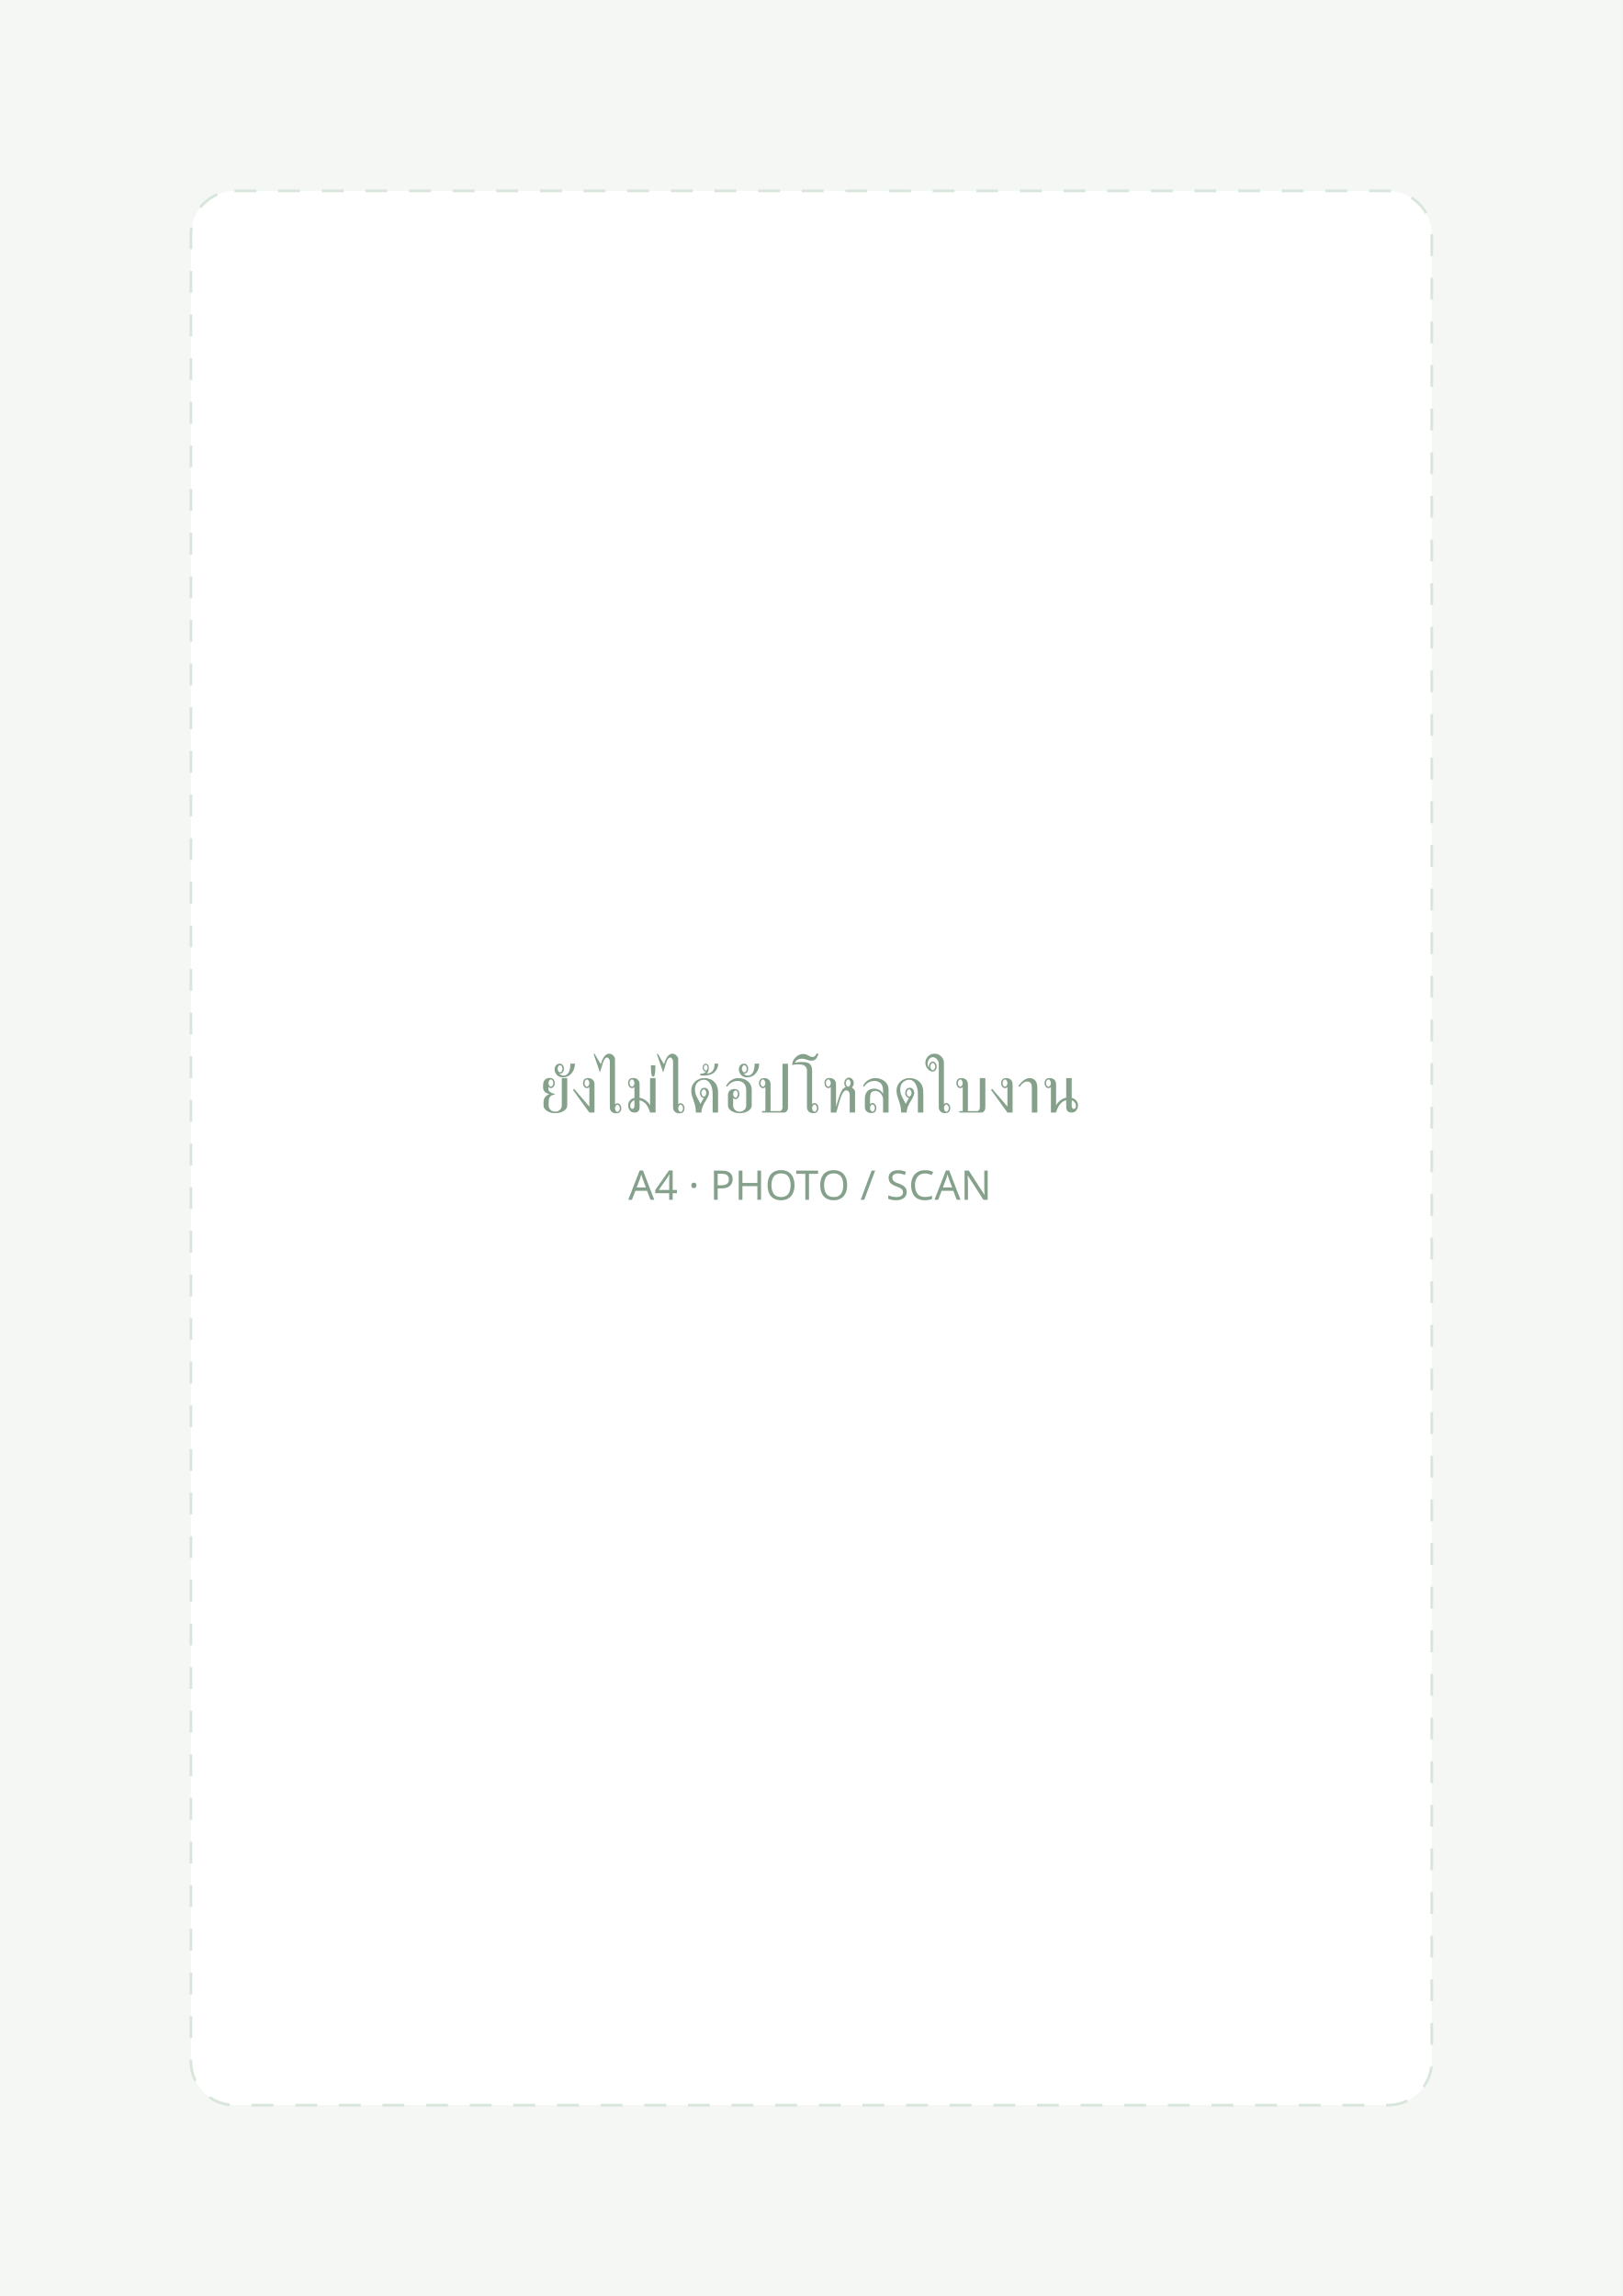
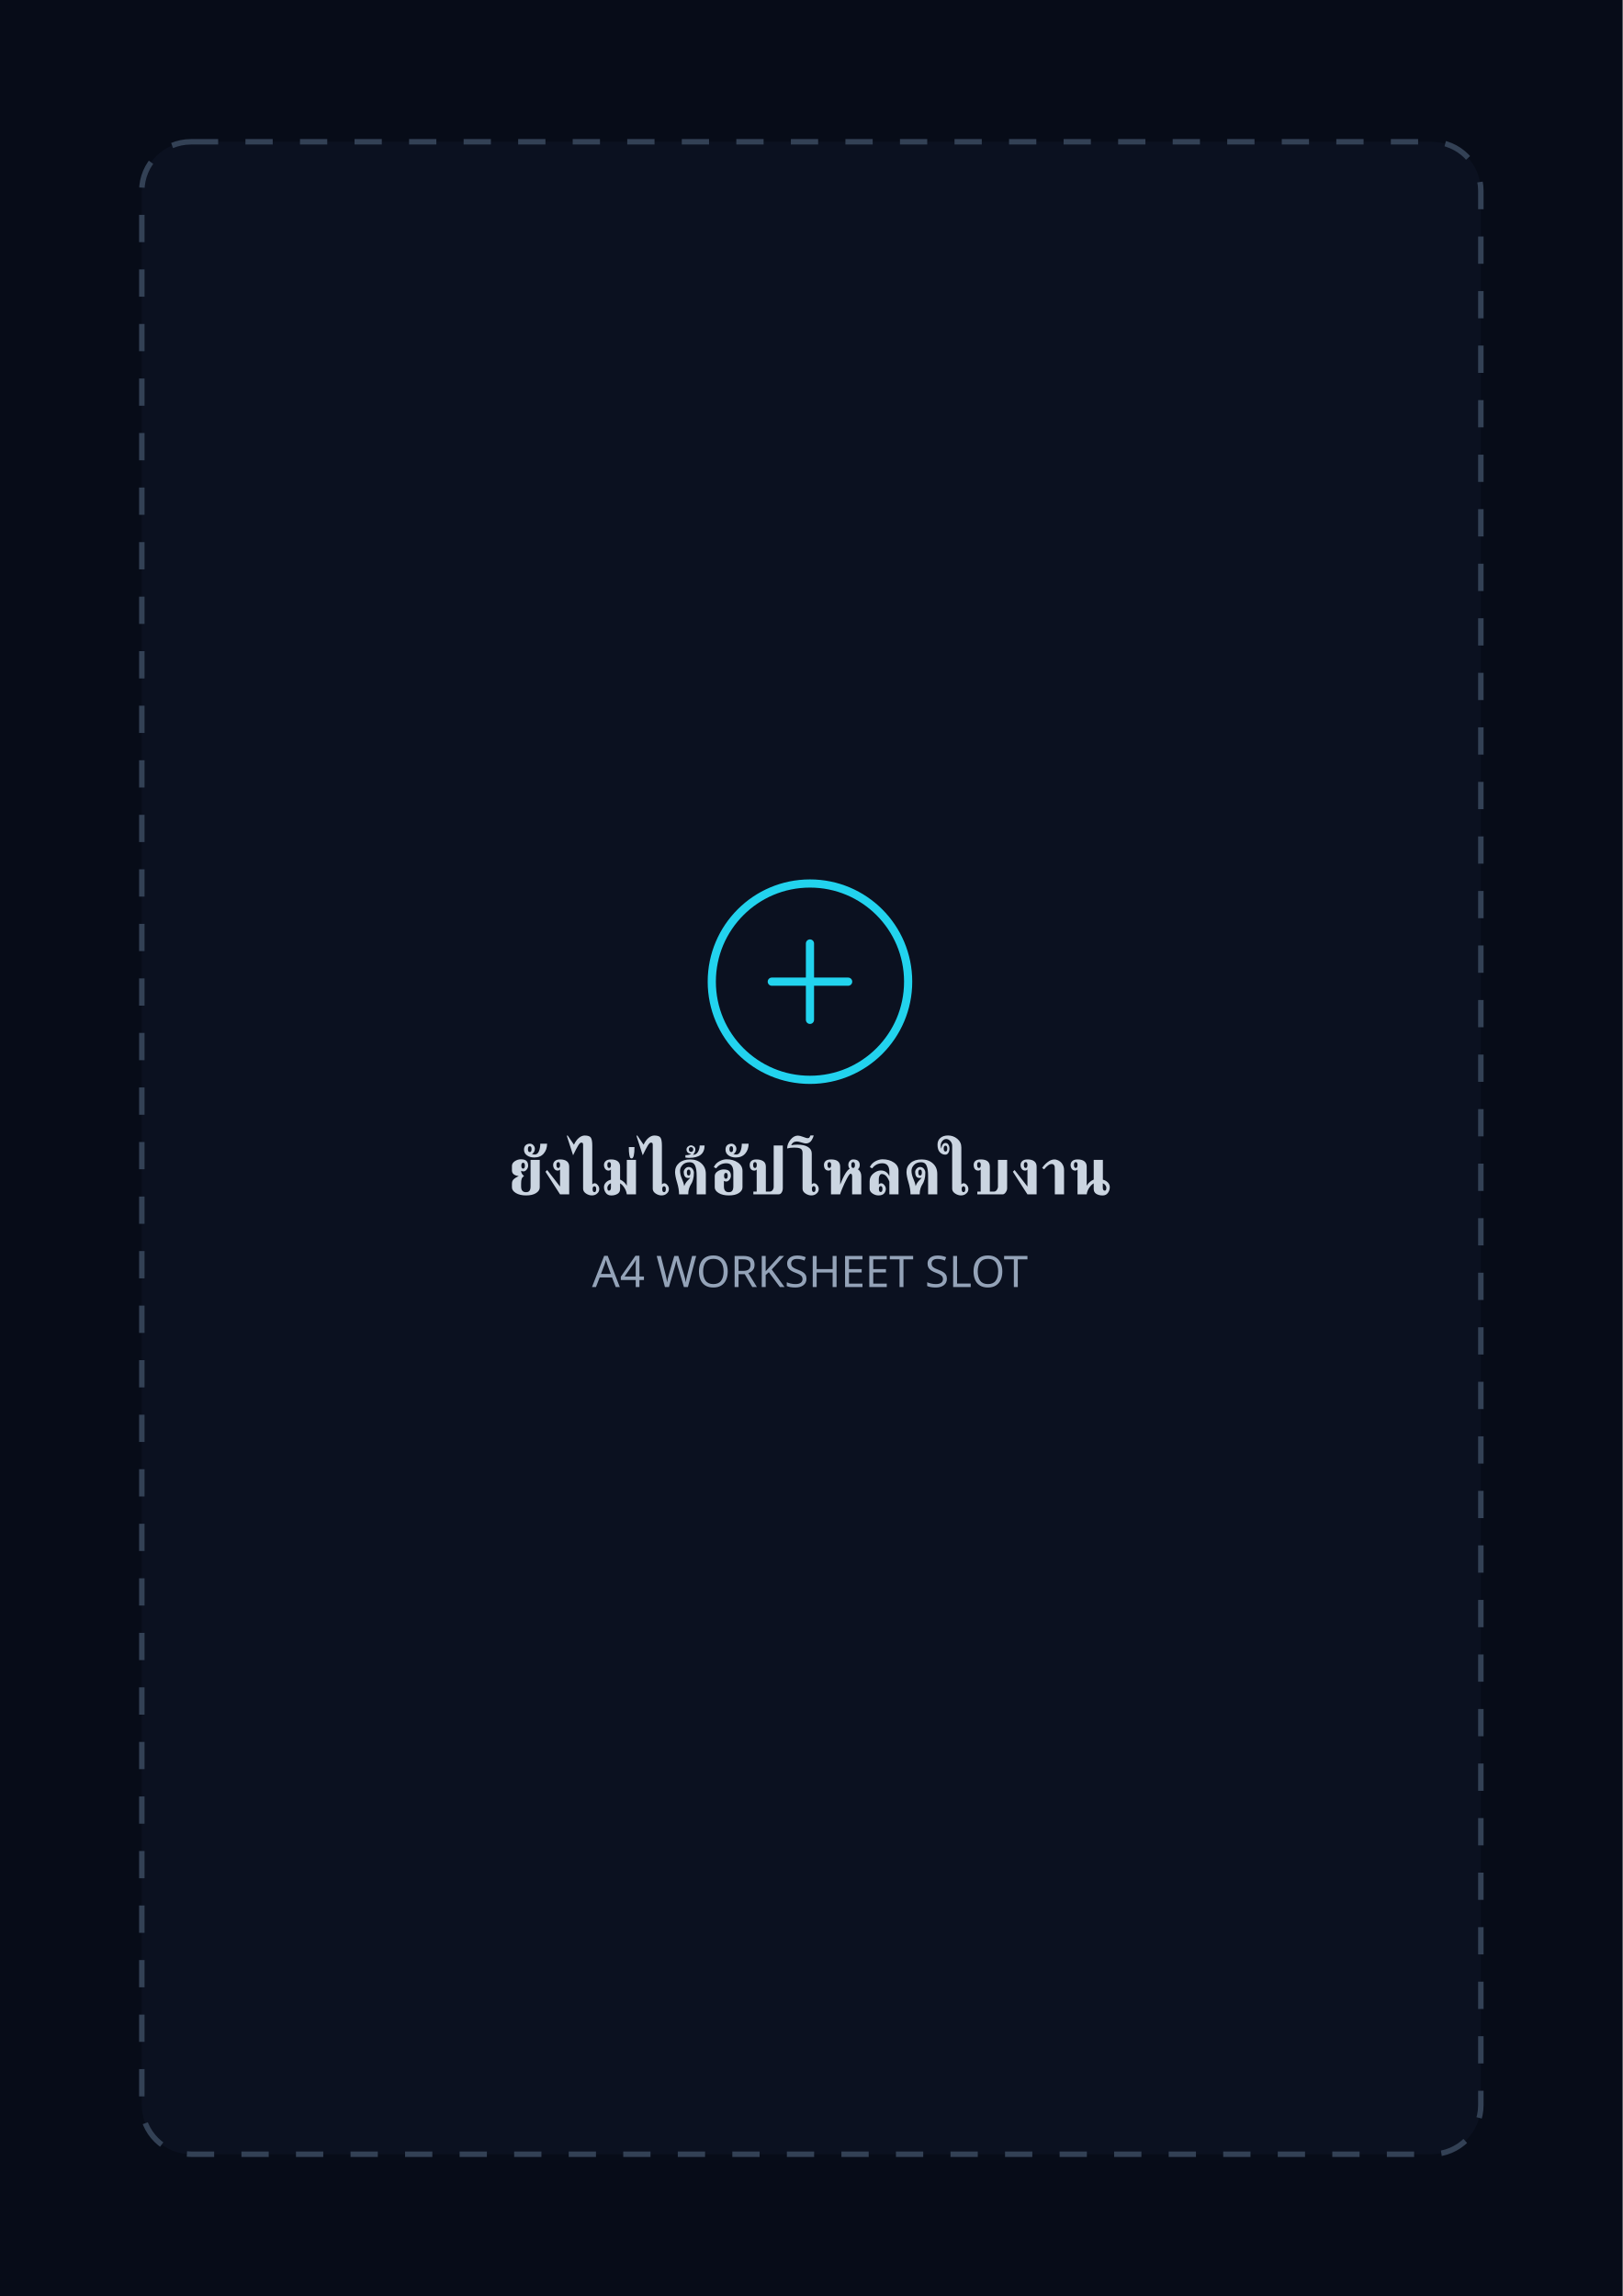
<svg xmlns="http://www.w3.org/2000/svg" viewBox="0 0 595 842">
-   <rect width="595" height="842" fill="#f4f7f3" />
-   <rect x="70" y="70" width="455" height="702" rx="16" fill="white" stroke="#d9e6db" stroke-dasharray="8 8" />
-   <g font-family="sans-serif" text-anchor="middle" fill="#85a18b">
-     <text x="297" y="408" font-size="24">ยังไม่ได้อัปโหลดใบงาน</text>
-     <text x="297" y="440" font-size="15">A4 · PHOTO / SCAN</text>
+   <rect width="595" height="842" fill="#070C18" />
+   <rect x="52" y="52" width="491" height="738" rx="18" fill="#0B1120" stroke="#334155" stroke-width="2" stroke-dasharray="10 10" />
+   <circle cx="297" cy="360" r="36" fill="none" stroke="#22D3EE" stroke-width="3" />
+   <path d="M297 346v28M283 360h28" stroke="#22D3EE" stroke-width="3" stroke-linecap="round" />
+   <g font-family="sans-serif" text-anchor="middle" fill="#CBD5E1">
+     <text x="297" y="438" font-size="24" font-weight="bold">ยังไม่ได้อัปโหลดใบงาน</text>
+     <text x="297" y="472" font-size="16" fill="#94A3B8">A4 WORKSHEET SLOT</text>
  </g>
</svg>
